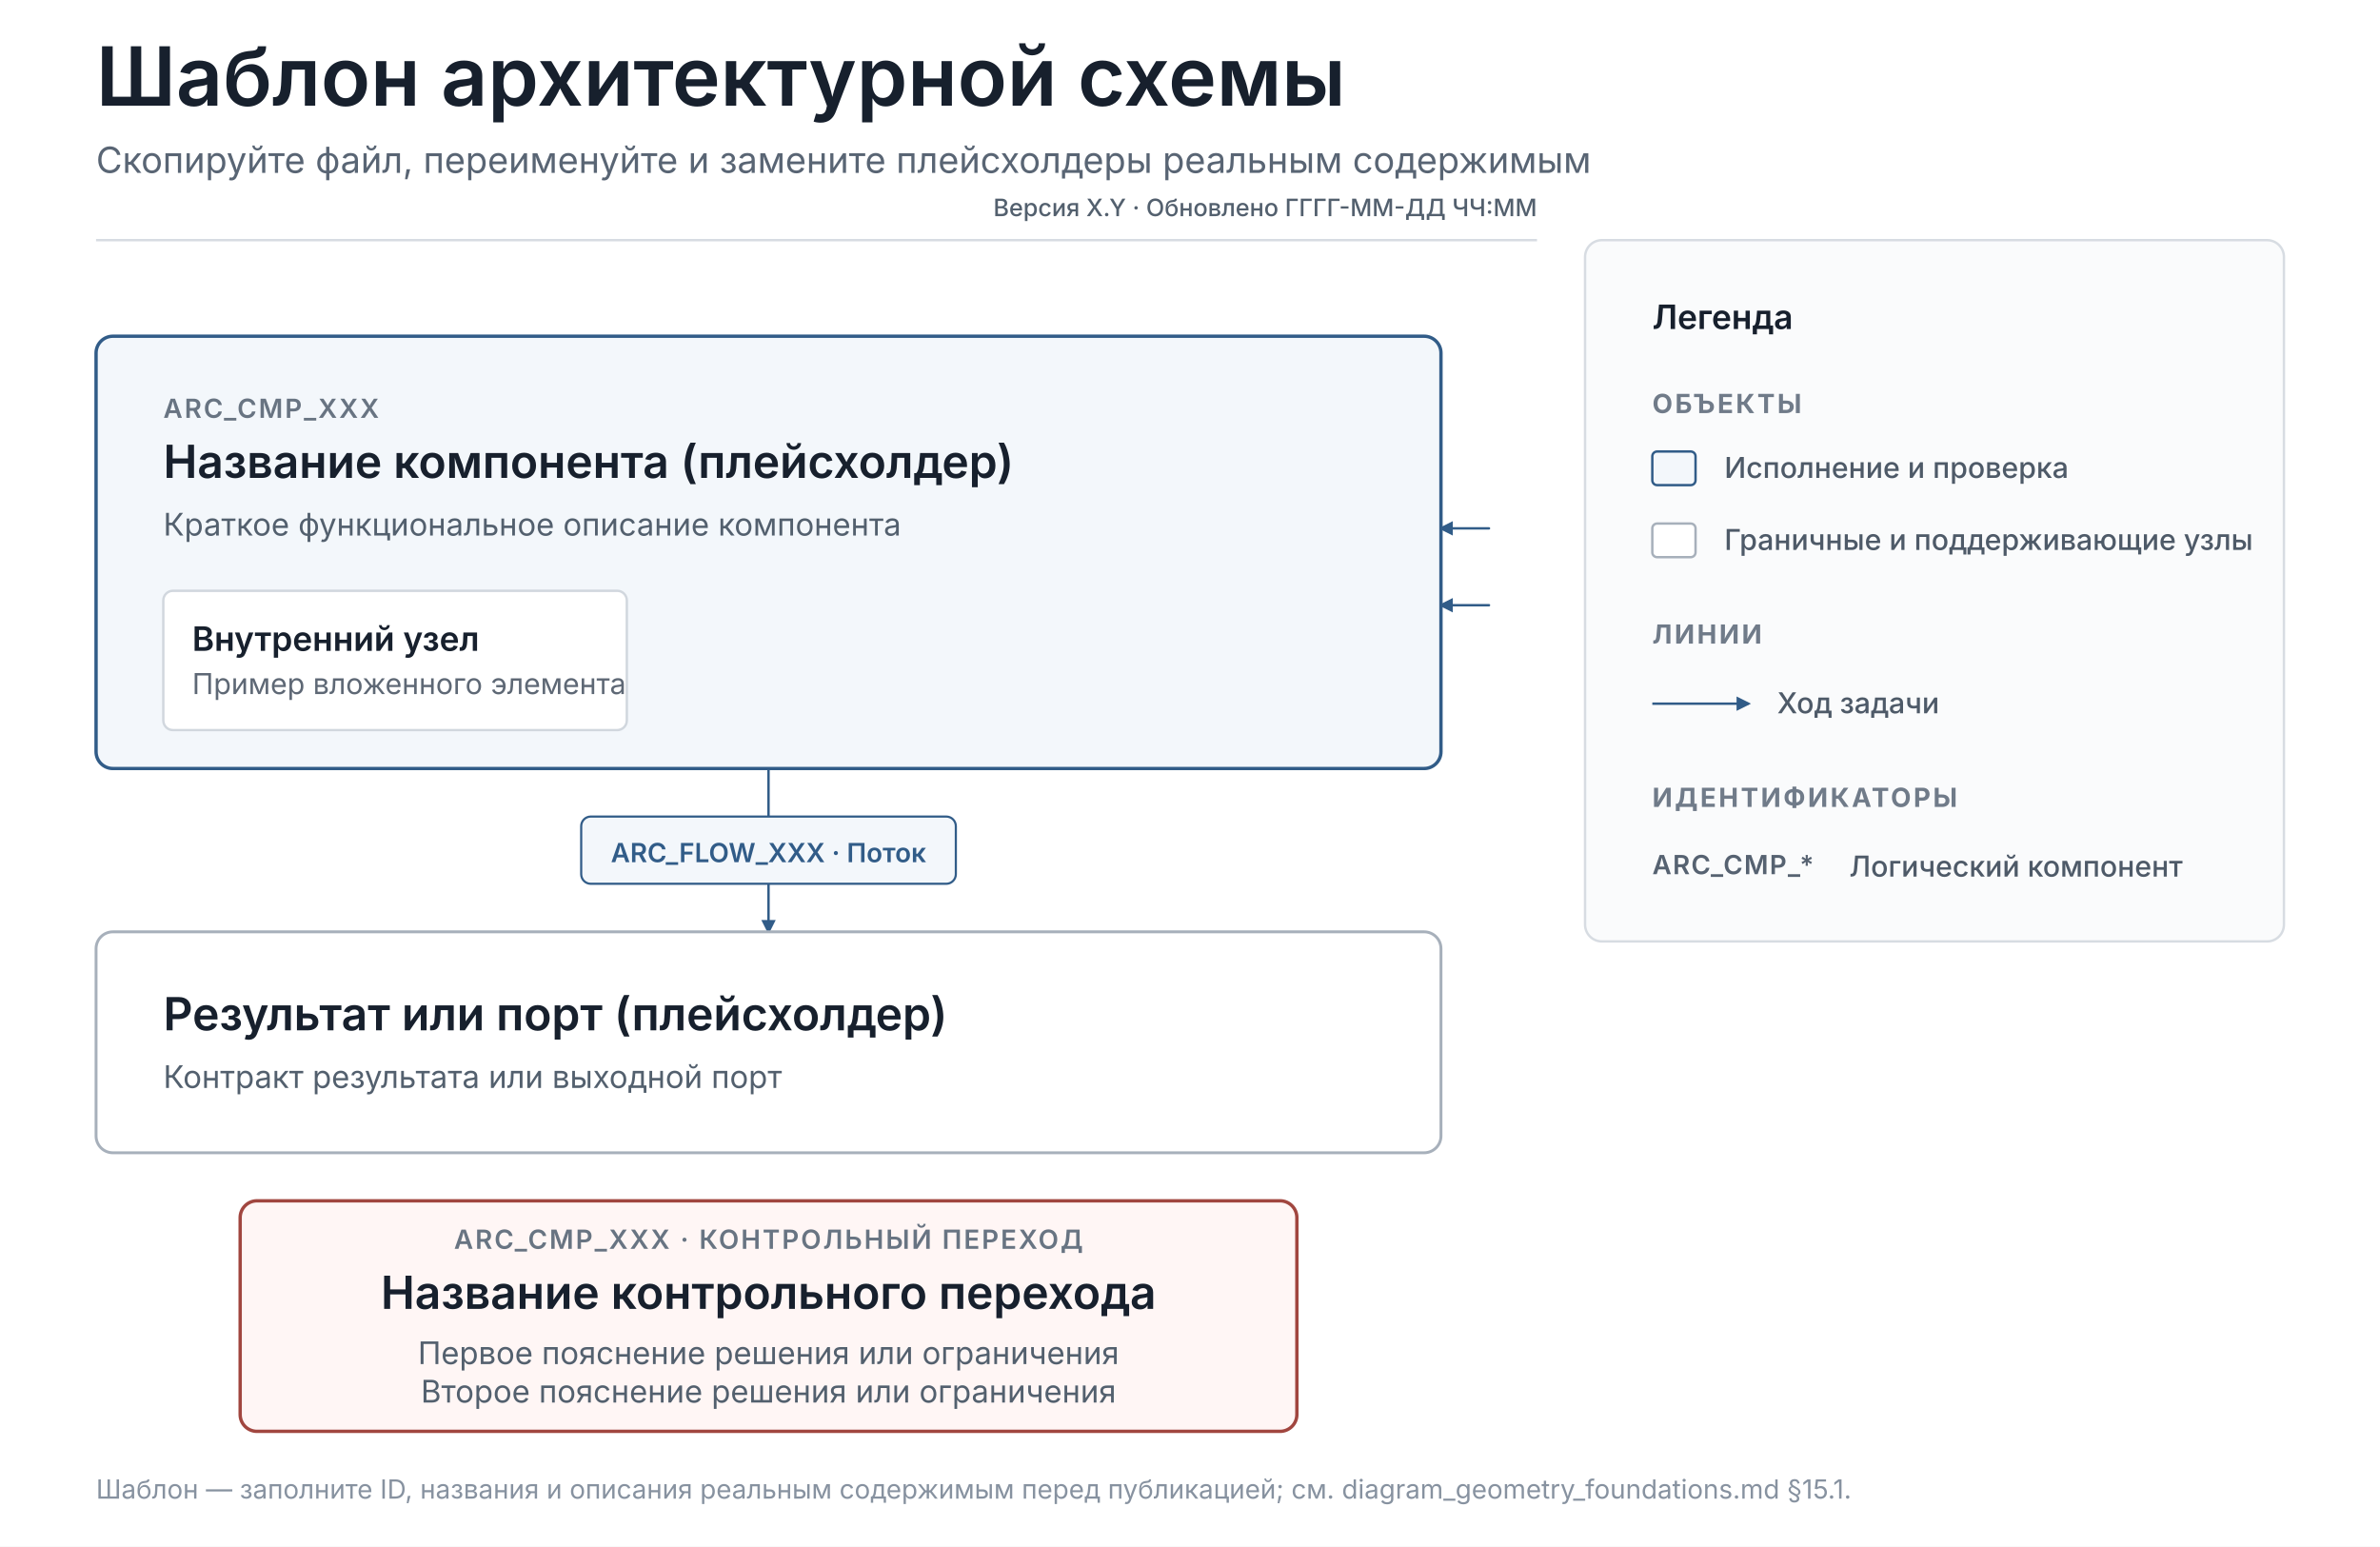
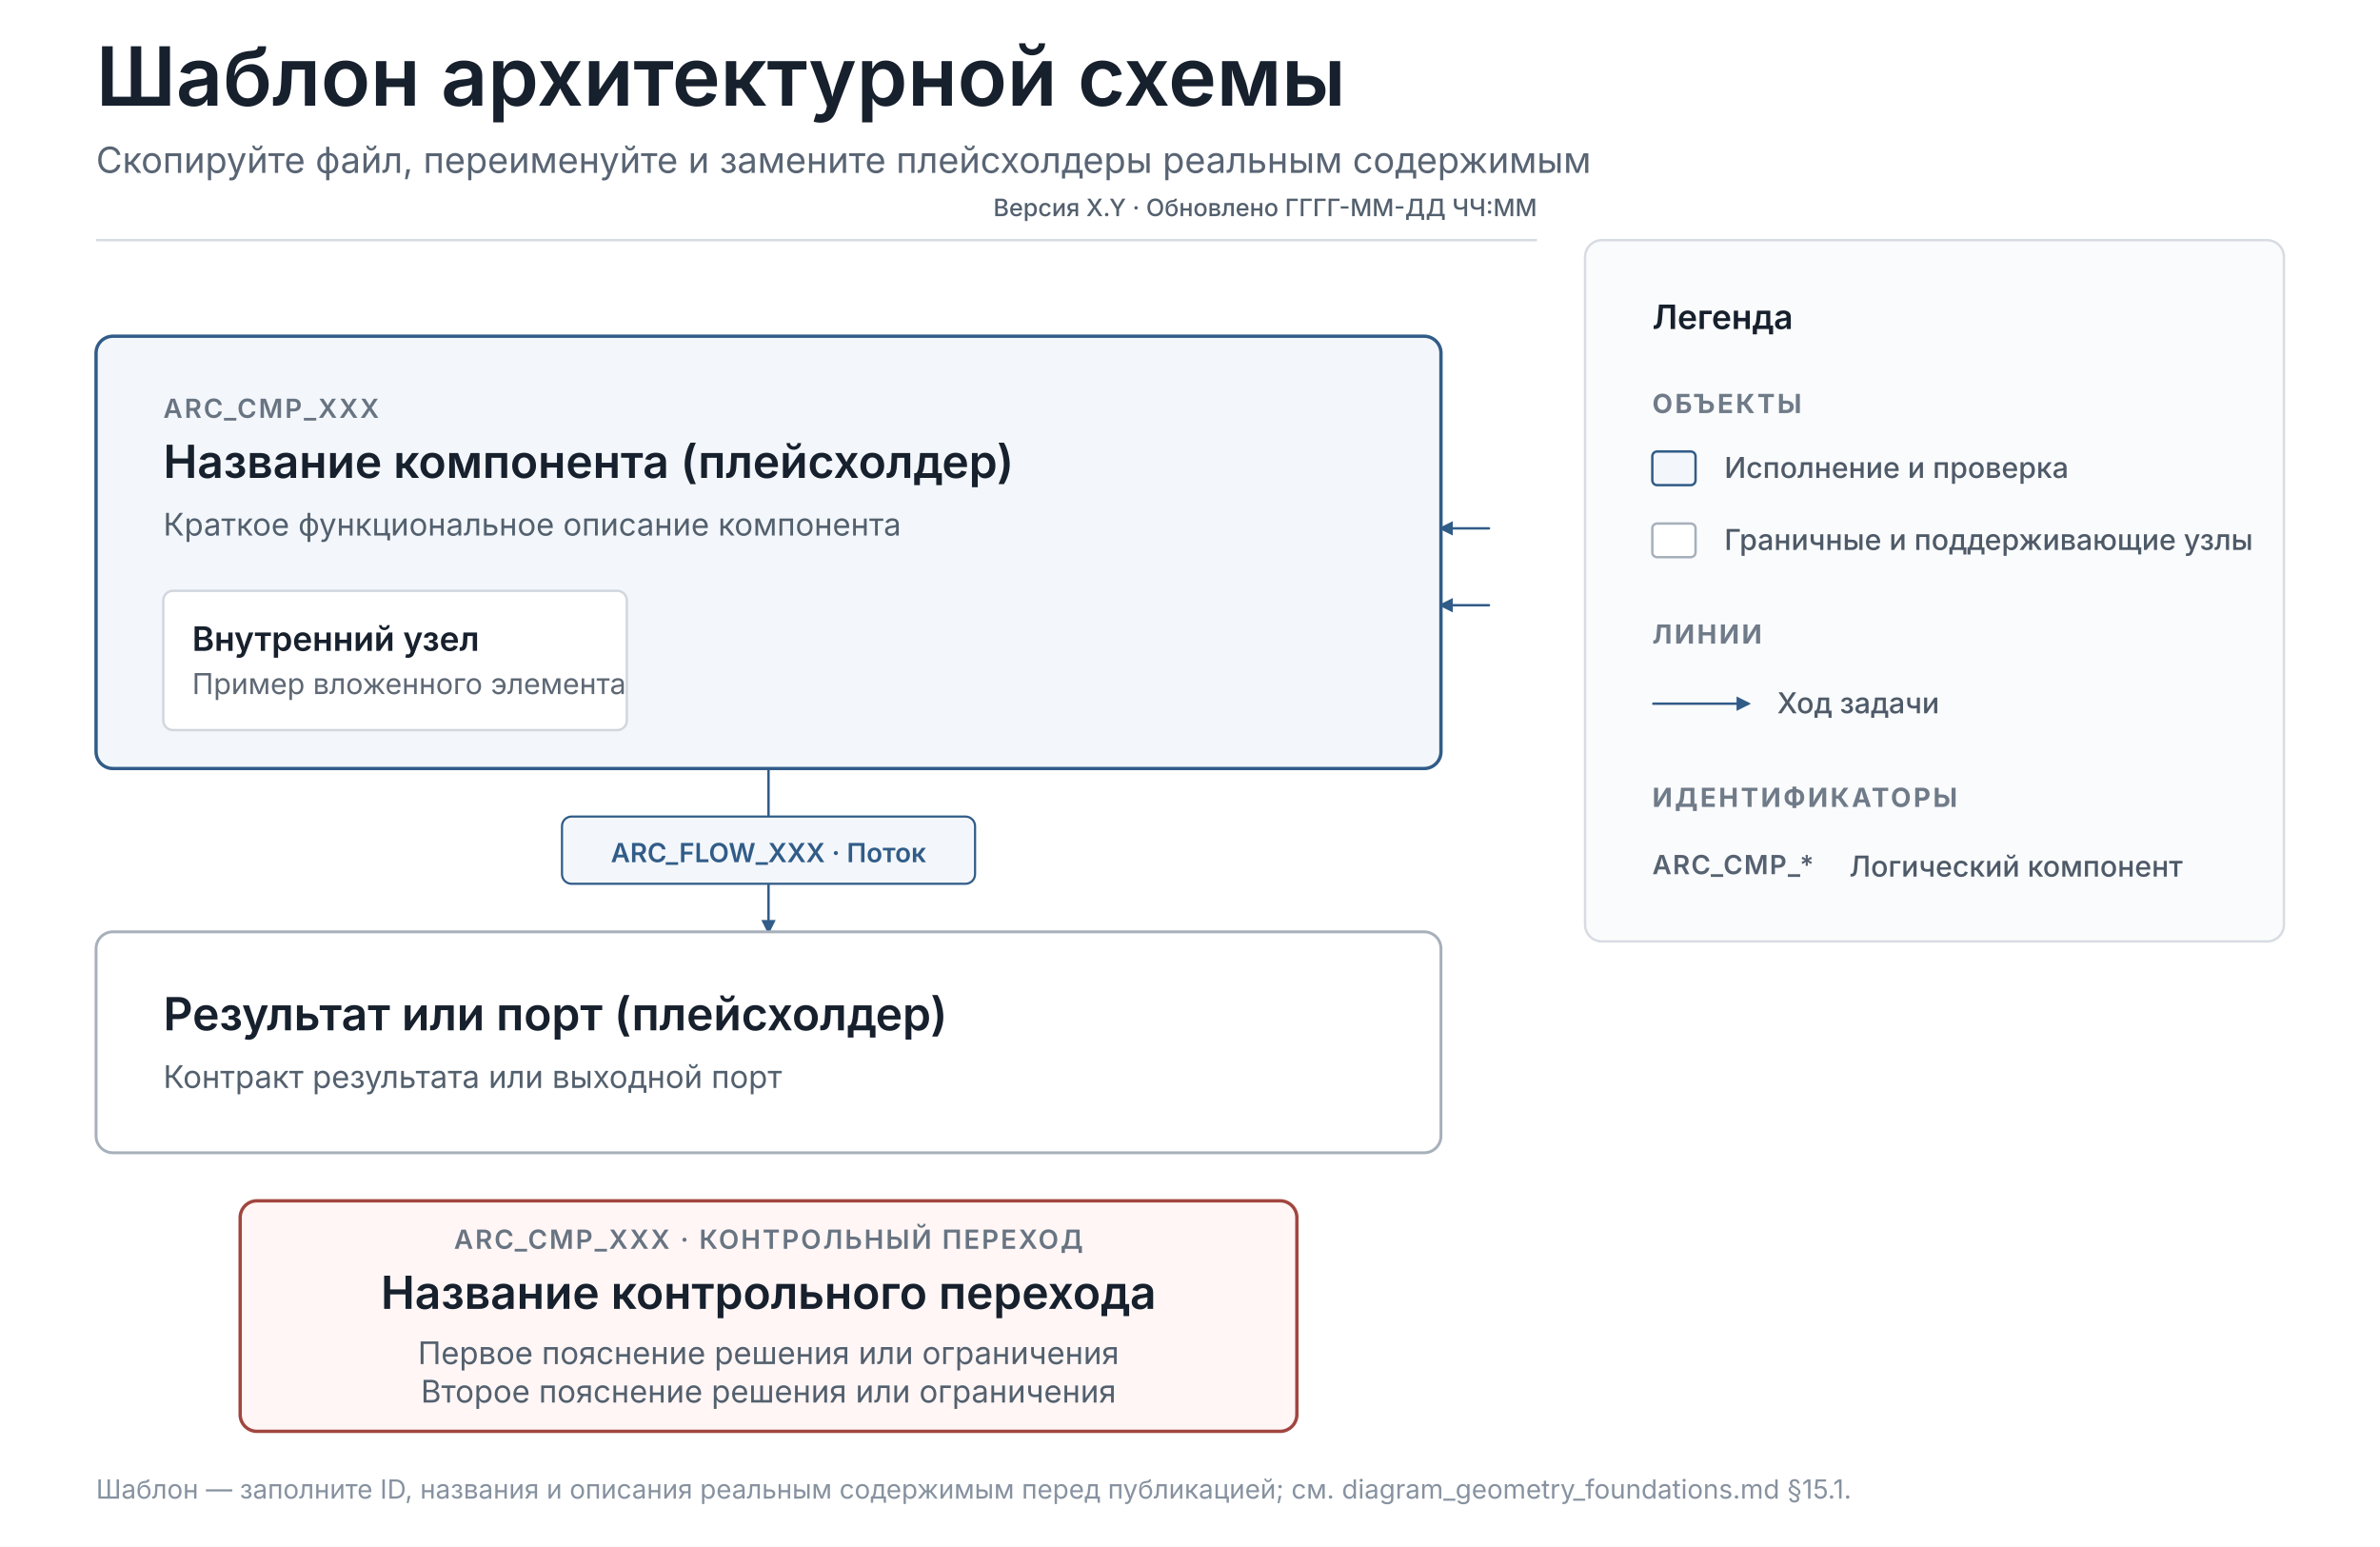
<svg xmlns="http://www.w3.org/2000/svg" width="991" height="644" viewBox="0 0 991 644" role="img" aria-labelledby="title desc" data-diagram-kind="architecture">
  <defs>
    <marker id="arrow-main" viewBox="0 0 10 10" refX="8.2" refY="5" markerWidth="6" markerHeight="6" orient="auto-start-reverse">
      <path d="M0 0L10 5L0 10Z" fill="#315C88" />
    </marker>
    <style>
      text { font-family: Inter, "Segoe UI", Arial, sans-serif; fill: #17202D; }
      .title { font-size: 34px; font-weight: 600; }
      .subtitle { font-size: 15px; font-weight: 400; fill: #596574; }
      .component-id { font-size: 11px; font-weight: 600; letter-spacing: 0.8px; fill: #687482; }
      .component-title { font-size: 19px; font-weight: 600; }
      .component-text { font-size: 13px; font-weight: 400; fill: #53606E; }
      .nested-title { font-size: 14px; font-weight: 600; }
      .nested-text { font-size: 12px; font-weight: 400; fill: #5E6875; }
      .flow-text { font-size: 11px; font-weight: 600; fill: #315C88; }
      .legend { font-size: 12px; font-weight: 500; fill: #4E5A68; }
      .legend-section { font-size: 11px; font-weight: 700; letter-spacing: 1px; fill: #707B89; }
      .legend-id { font-size: 11px; font-weight: 600; letter-spacing: 0.5px; fill: #566271; }
      .legend-heading { font-size: 14px; font-weight: 600; }
      .template-note { font-size: 11px; font-weight: 400; fill: #8792A0; }
      .gate-note { font-size: 10px; font-weight: 500; fill: #53606E; }
      .execution-card { fill: #F3F7FB; stroke: #315C88; stroke-width: 1.4; }
      .control-card { fill: #FFF6F5; stroke: #A1463F; stroke-width: 1.4; }
      .neutral-card { fill: #FFFFFF; stroke: #A7B0BB; stroke-width: 1.2; }
      .inner-card { fill: #FFFFFF; stroke: #D1D7DE; stroke-width: 1; }
      .flow-label-blue { fill: #F3F7FB; stroke: #315C88; stroke-width: 0.9; }
      .main-line { fill: none; stroke: #315C88; stroke-width: 1; stroke-linecap: round; stroke-linejoin: round; marker-end: url(#arrow-main); }
    </style>
    <g id="template-multiline-label-reference">
      <path id="template-multiline-flow" class="main-line" d="M100 -20V0" data-shared-route="true" data-route="direct" />
-       <rect id="template-flow-label-multiline" x="0" y="0" width="200" height="44" rx="4" class="flow-label-blue" data-connector-ref="template-multiline-flow" data-layout="flow-label-multiline" />
+       <rect id="template-flow-label-multiline" x="20" y="0" width="160" height="44" rx="4" class="flow-label-blue" data-connector-ref="template-multiline-flow" data-layout="flow-label-multiline" data-padding-profile="flow-caption" />
      <text x="100" y="17" class="template-note" text-anchor="middle" data-label-for="template-flow-label-multiline">Первая строка подписи</text>
      <text x="100" y="33" class="template-note" text-anchor="middle" data-label-for="template-flow-label-multiline">Вторая строка подписи</text>
    </g>
  </defs>
  <rect width="991" height="644" fill="#FFFFFF" />
  <text x="40" y="44" class="title">Шаблон архитектурной схемы</text>
  <text x="40" y="72" class="subtitle">Скопируйте файл, переименуйте и замените плейсхолдеры реальным содержимым</text>
  <text x="640" y="90" text-anchor="end" class="gate-note" data-diagram-meta="version">Версия X.Y · Обновлено ГГГГ-ММ-ДД ЧЧ:ММ</text>
  <line x1="40" y1="100" x2="640" y2="100" stroke="#D7DCE2" />
  <path id="template-main-flow" class="main-line" d="M320 320V388" data-source-ref="template-component" data-route="direct" />
  <path class="main-line" d="M620 220H600" data-shared-route="true" data-route="direct" data-port-group="template-right-inputs" data-port-target="template-component" data-port-side="right" />
  <path class="main-line" d="M620 252H600" data-shared-route="true" data-route="direct" data-port-group="template-right-inputs" data-port-target="template-component" data-port-side="right" />
  <g>
    <rect id="template-component" x="40" y="140" width="560" height="180" rx="7" class="execution-card" />
    <text x="68" y="174" class="component-id">ARC_CMP_XXX</text>
    <text x="68" y="199" class="component-title">Название компонента (плейсхолдер)</text>
    <text x="68" y="223" class="component-text">Краткое функциональное описание компонента</text>
    <rect x="68" y="246" width="193" height="58" rx="4" class="inner-card" />
    <text x="80" y="271" class="nested-title">Внутренний узел</text>
    <text x="80" y="289" class="nested-text">Пример вложенного элемента</text>
  </g>
-   <rect id="template-flow-label" x="242" y="340" width="156" height="28" rx="4" class="flow-label-blue" data-gap-from="template-component" data-gap-kind="transition" data-connector-ref="template-main-flow" data-layout="flow-label" />
+   <rect id="template-flow-label" x="234" y="340" width="172" height="28" rx="4" class="flow-label-blue" data-gap-from="template-component" data-gap-kind="transition" data-connector-ref="template-main-flow" data-layout="flow-label" data-padding-profile="flow-caption" />
  <text x="320" y="359" class="flow-text" text-anchor="middle" data-label-for="template-flow-label">ARC_FLOW_XXX · Поток</text>
  <g>
    <rect id="template-result" x="40" y="388" width="560" height="92" rx="7" class="neutral-card" data-gap-from="template-component" />
    <text x="68" y="429" class="component-title">Результат или порт (плейсхолдер)</text>
    <text x="68" y="453" class="component-text">Контракт результата или выходной порт</text>
  </g>
  <g>
    <rect id="template-control-transition" x="100" y="500" width="440" height="96" rx="7" class="control-card" data-gap-from="template-result" data-gap-kind="transition" data-layout="control-transition" data-center-with="template-component" />
    <text x="320" y="520" class="component-id" text-anchor="middle" data-layout-slot="identity">ARC_CMP_XXX · КОНТРОЛЬНЫЙ ПЕРЕХОД</text>
    <text x="320" y="545" class="component-title" text-anchor="middle" data-layout-slot="title">Название контрольного перехода</text>
    <text x="320" y="568" class="component-text" text-anchor="middle" data-layout-slot="detail-1">Первое пояснение решения или ограничения</text>
    <text x="320" y="584" class="component-text" text-anchor="middle" data-layout-slot="detail-2">Второе пояснение решения или ограничения</text>
  </g>
  <g>
    <rect x="660" y="100" width="291" height="292" rx="7" fill="#FAFBFC" stroke="#D7DCE2" stroke-width="1" />
    <text x="688" y="137" class="legend-heading">Легенда</text>
    <text x="688" y="172" class="legend-section">ОБЪЕКТЫ</text>
    <rect x="688" y="188" width="18" height="14" rx="2" fill="#F3F7FB" stroke="#315C88" />
    <text x="718" y="199" class="legend">Исполнение и проверка</text>
    <rect x="688" y="218" width="18" height="14" rx="2" fill="#FFFFFF" stroke="#A7B0BB" />
    <text x="718" y="229" class="legend">Граничные и поддерживающие узлы</text>
    <text x="688" y="268" class="legend-section">ЛИНИИ</text>
    <line x1="688" y1="293" x2="728" y2="293" stroke="#315C88" stroke-width="1" marker-end="url(#arrow-main)" />
    <text x="740" y="297" class="legend">Ход задачи</text>
    <text x="688" y="336" class="legend-section">ИДЕНТИФИКАТОРЫ</text>
    <text x="688" y="364" class="legend-id">ARC_CMP_*</text>
    <text x="770" y="365" class="legend">Логический компонент</text>
  </g>
  <text x="40" y="624" class="template-note">Шаблон — заполните ID, названия и описания реальным содержимым перед публикацией; см. diagram_geometry_foundations.md §15.1.</text>
</svg>
